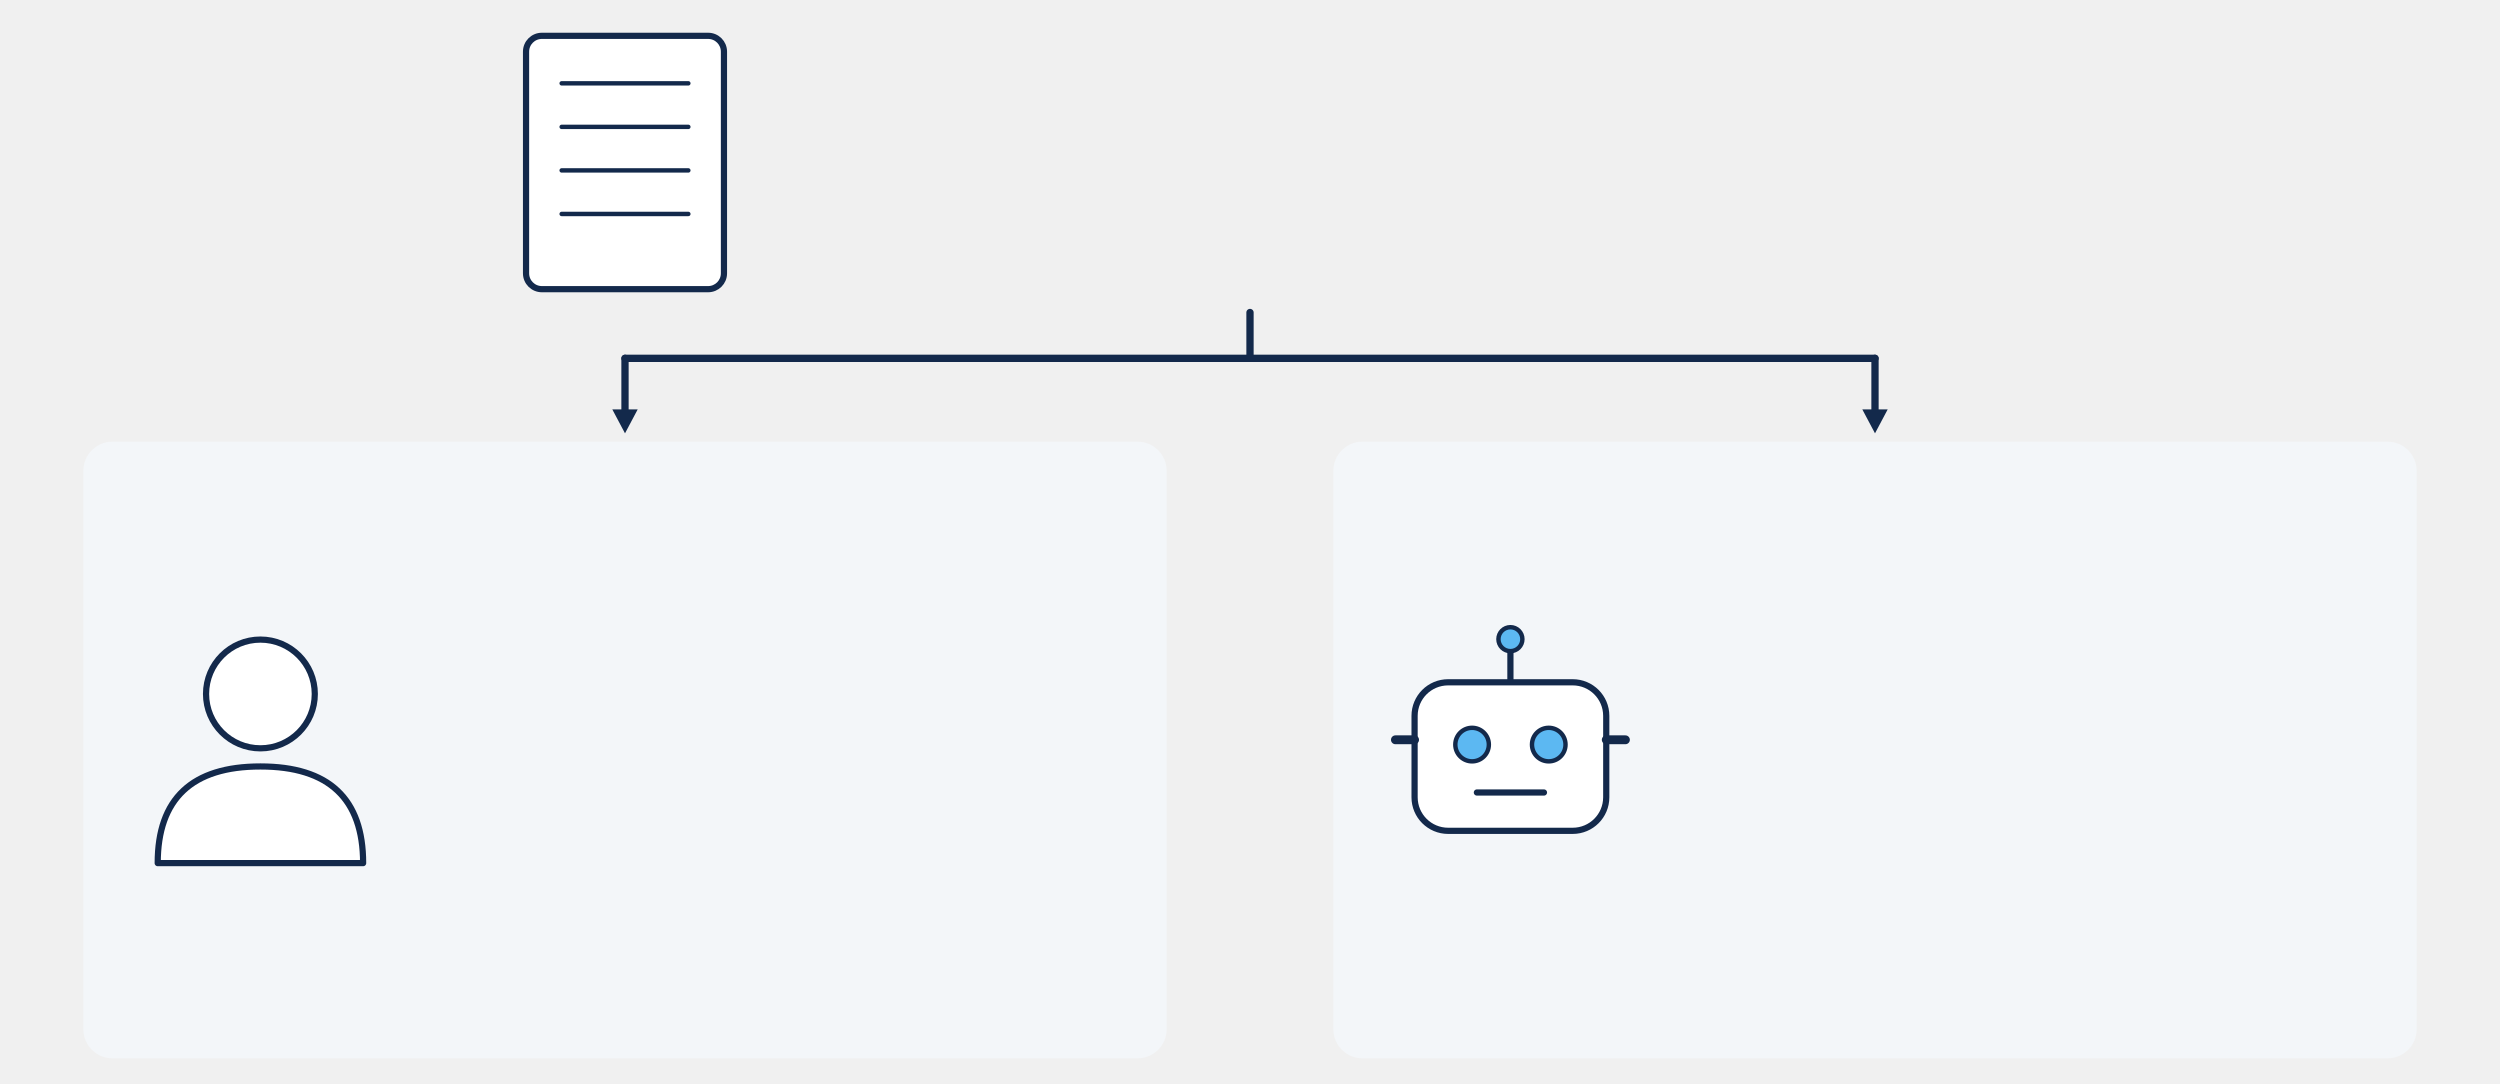
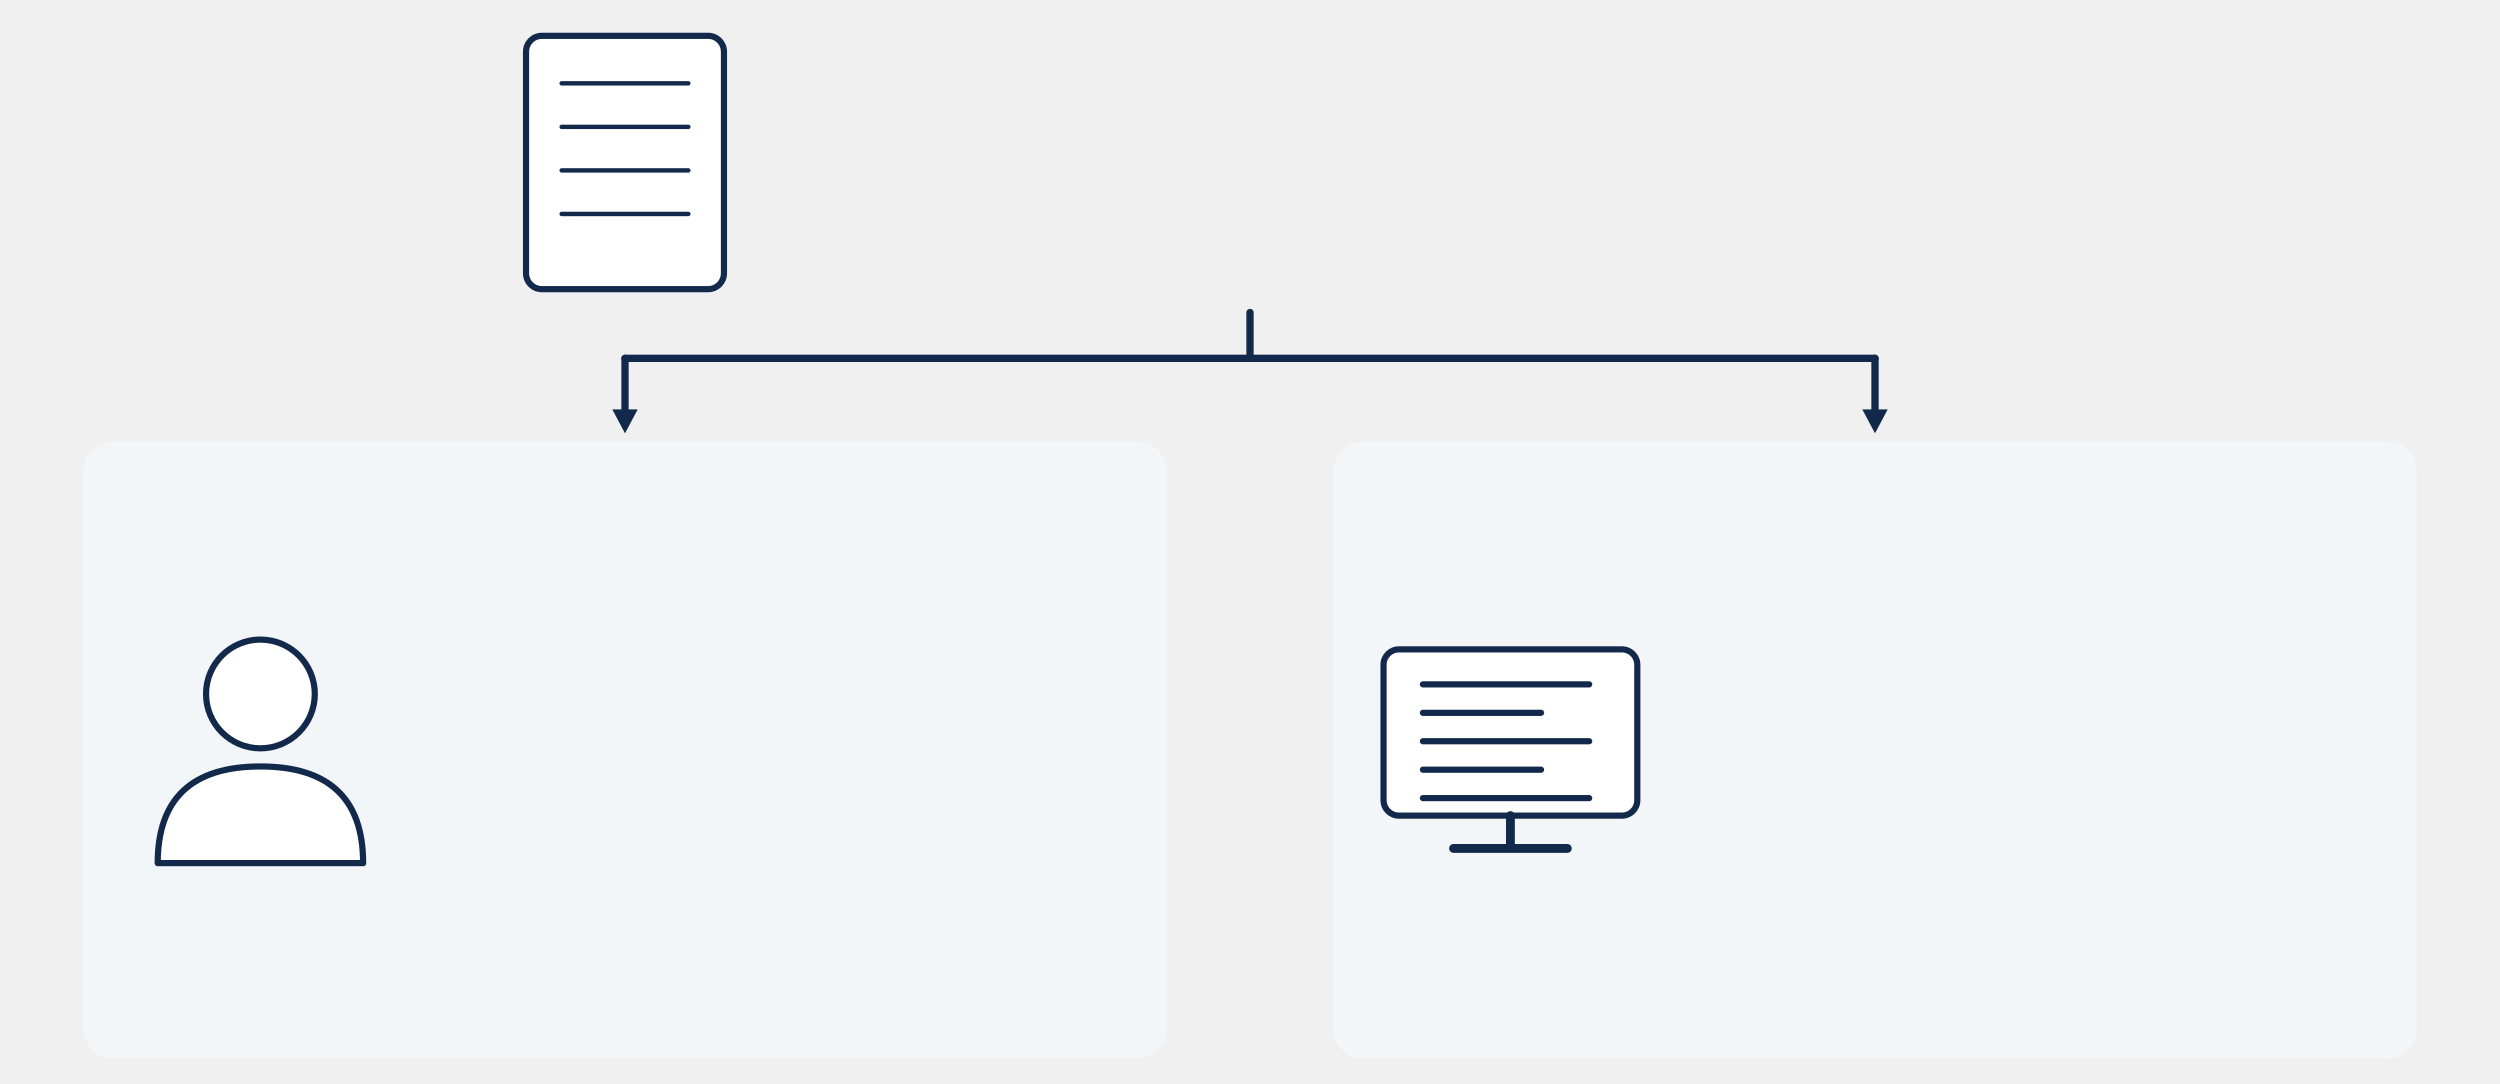
<svg xmlns="http://www.w3.org/2000/svg" viewBox="0 0 1200 520" width="1200" height="520">
  <g transform="translate(300 78) scale(0.95)">
    <rect x="-50" y="-64" width="100" height="128" rx="8" ry="8" fill="#FFFFFF" stroke="#13294B" stroke-width="3.13" stroke-linecap="round" stroke-linejoin="round" />
    <line x1="-32" y1="-40" x2="32" y2="-40" stroke="#13294B" stroke-width="2.24" fill="none" stroke-linecap="round" stroke-linejoin="round" />
    <line x1="-32" y1="-18" x2="32" y2="-18" stroke="#13294B" stroke-width="2.24" fill="none" stroke-linecap="round" stroke-linejoin="round" />
    <line x1="-32" y1="4" x2="32" y2="4" stroke="#13294B" stroke-width="2.24" fill="none" stroke-linecap="round" stroke-linejoin="round" />
    <line x1="-32" y1="26" x2="32" y2="26" stroke="#13294B" stroke-width="2.24" fill="none" stroke-linecap="round" stroke-linejoin="round" />
  </g>
  <line x1="600" y1="150" x2="600" y2="172" stroke="#13294B" stroke-width="3.5" fill="none" stroke-linecap="round" stroke-linejoin="round" />
  <line x1="300" y1="172" x2="900" y2="172" stroke="#13294B" stroke-width="3.5" fill="none" stroke-linecap="round" stroke-linejoin="round" />
  <path d="M 300.0,172.0 L 300.0,198.9" stroke="#13294B" stroke-width="3.5" fill="none" stroke-linecap="round" stroke-linejoin="round" />
  <polygon points="300.0,208.0 293.9,196.5 306.1,196.5" fill="#13294B" stroke="none" stroke-width="0" stroke-linecap="round" stroke-linejoin="round" />
  <path d="M 900.0,172.0 L 900.0,198.9" stroke="#13294B" stroke-width="3.5" fill="none" stroke-linecap="round" stroke-linejoin="round" />
  <polygon points="900.0,208.0 893.9,196.5 906.1,196.5" fill="#13294B" stroke="none" stroke-width="0" stroke-linecap="round" stroke-linejoin="round" />
  <rect x="40" y="212" width="520" height="296" rx="14" ry="14" fill="#F3F6F9" stroke="none" stroke-width="0" stroke-linecap="round" stroke-linejoin="round" />
  <rect x="640" y="212" width="520" height="296" rx="14" ry="14" fill="#F3F6F9" stroke="none" stroke-width="0" stroke-linecap="round" stroke-linejoin="round" />
  <g transform="translate(125 365) scale(1.45)">
    <circle cx="0" cy="-22" r="18" fill="#FFFFFF" stroke="#13294B" stroke-width="2.05" stroke-linecap="round" stroke-linejoin="round" />
    <path d="M -34,34 Q -34,2 0,2 Q 34,2 34,34 Z" stroke="#13294B" stroke-width="2.05" fill="#FFFFFF" stroke-linecap="round" stroke-linejoin="round" />
  </g>
-   <g transform="translate(725 362) scale(1.15)">
-     <line x1="0" y1="-44" x2="0" y2="-30" stroke="#13294B" stroke-width="2.59" fill="none" stroke-linecap="round" stroke-linejoin="round" />
-     <circle cx="0" cy="-48" r="5" fill="#5CB8F2" stroke="#13294B" stroke-width="1.85" stroke-linecap="round" stroke-linejoin="round" />
-     <rect x="-40" y="-30" width="80" height="62" rx="14" ry="14" fill="#FFFFFF" stroke="#13294B" stroke-width="2.59" stroke-linecap="round" stroke-linejoin="round" />
-     <circle cx="-16" cy="-4" r="7" fill="#5CB8F2" stroke="#13294B" stroke-width="1.85" stroke-linecap="round" stroke-linejoin="round" />
-     <circle cx="16" cy="-4" r="7" fill="#5CB8F2" stroke="#13294B" stroke-width="1.85" stroke-linecap="round" stroke-linejoin="round" />
-     <line x1="-14" y1="16" x2="14" y2="16" stroke="#13294B" stroke-width="2.59" fill="none" stroke-linecap="round" stroke-linejoin="round" />
-     <line x1="-48" y1="-6" x2="-40" y2="-6" stroke="#13294B" stroke-width="3.70" fill="none" stroke-linecap="round" stroke-linejoin="round" />
-     <line x1="40" y1="-6" x2="48" y2="-6" stroke="#13294B" stroke-width="3.70" fill="none" stroke-linecap="round" stroke-linejoin="round" />
+   <g transform="translate(725 360) scale(1.05)">
+     <rect x="-58" y="-46" width="116" height="76" rx="7" ry="7" fill="#FFFFFF" stroke="#13294B" stroke-width="2.83" stroke-linecap="round" stroke-linejoin="round" />
+     <line x1="0" y1="30" x2="0" y2="44" stroke="#13294B" stroke-width="4.05" fill="none" stroke-linecap="round" stroke-linejoin="round" />
+     <line x1="-26" y1="45" x2="26" y2="45" stroke="#13294B" stroke-width="4.05" fill="none" stroke-linecap="round" stroke-linejoin="round" />
+     <line x1="-40" y1="-30" x2="36" y2="-30" stroke="#13294B" stroke-width="2.83" fill="none" stroke-linecap="round" stroke-linejoin="round" />
+     <line x1="-40" y1="-17" x2="14" y2="-17" stroke="#13294B" stroke-width="2.83" fill="none" stroke-linecap="round" stroke-linejoin="round" />
+     <line x1="-40" y1="-4" x2="36" y2="-4" stroke="#13294B" stroke-width="2.83" fill="none" stroke-linecap="round" stroke-linejoin="round" />
+     <line x1="-40" y1="9" x2="14" y2="9" stroke="#13294B" stroke-width="2.83" fill="none" stroke-linecap="round" stroke-linejoin="round" />
+     <line x1="-40" y1="22" x2="36" y2="22" stroke="#13294B" stroke-width="2.83" fill="none" stroke-linecap="round" stroke-linejoin="round" />
  </g>
</svg>
